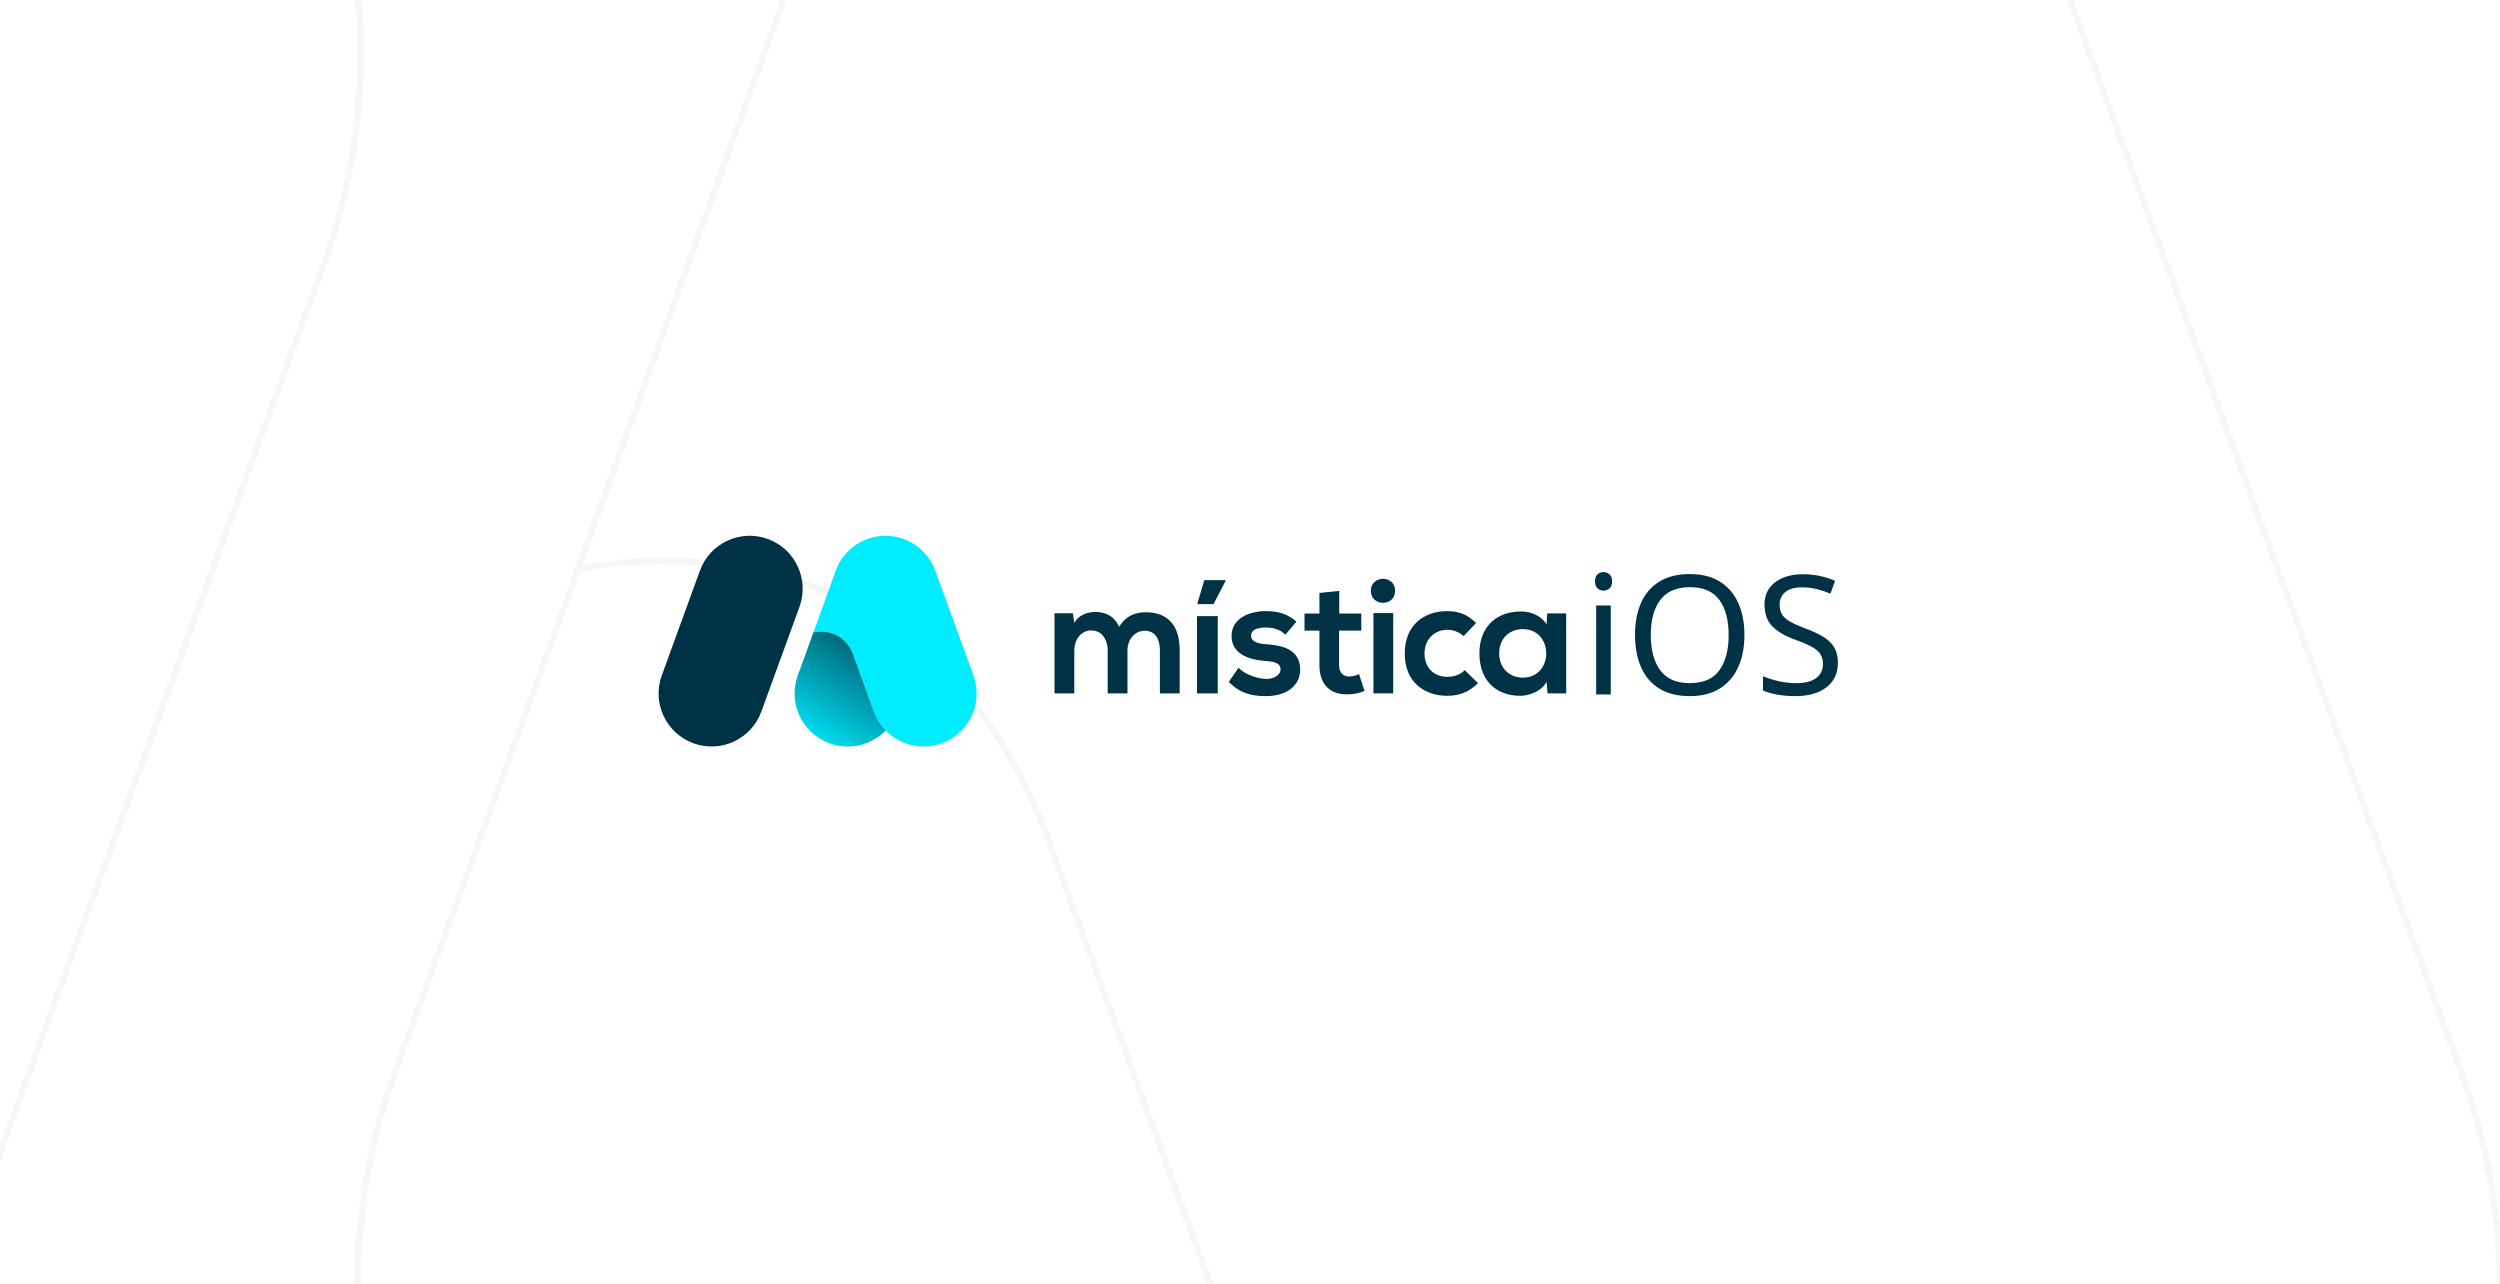
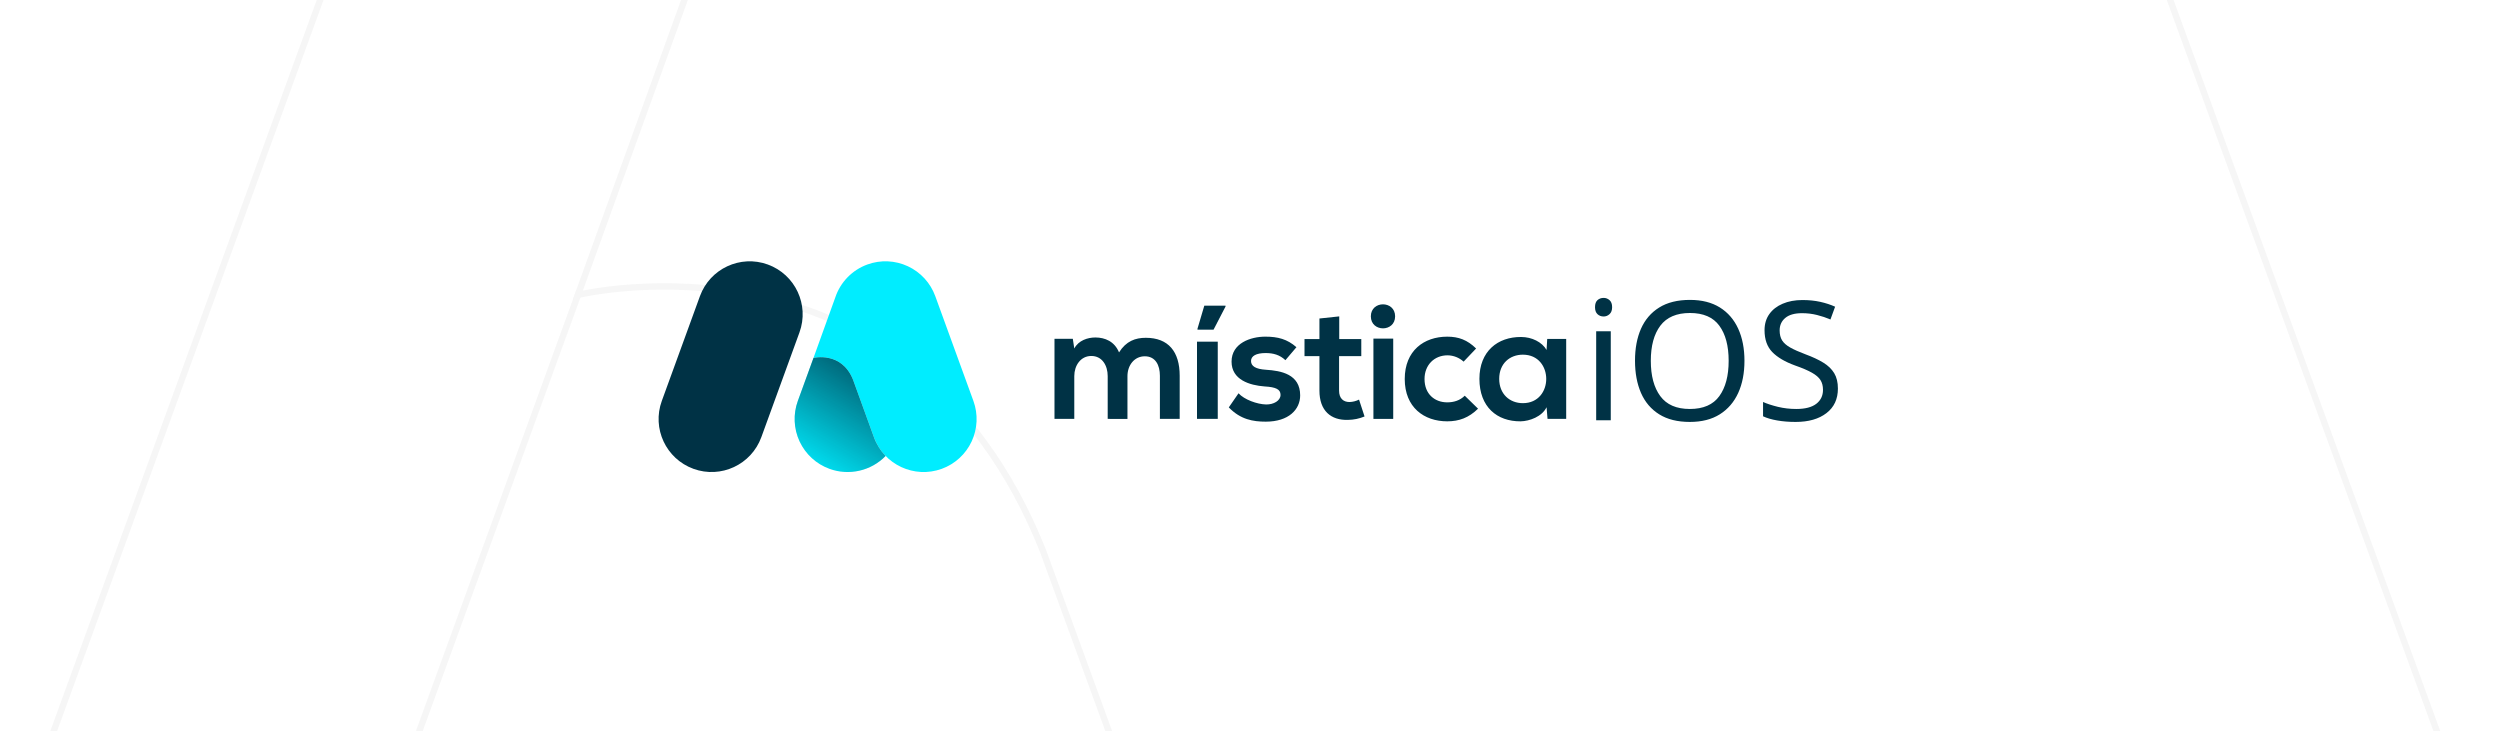
- <svg xmlns="http://www.w3.org/2000/svg" width="1566" height="804" viewBox="0 0 1566 804">
+ <svg xmlns="http://www.w3.org/2000/svg" width="838" height="245" viewBox="0 0 838 245">
  <defs>
    <linearGradient id="mistica-ios-a" x1="24.591%" x2="89.844%" y1="107.73%" y2="-24.007%">
      <stop offset="0%" stop-color="#003245" stop-opacity="0" />
      <stop offset="100%" stop-color="#003245" />
    </linearGradient>
  </defs>
  <g fill="none" fill-rule="evenodd">
-     <rect width="1566" height="804" fill="#FFF" />
-     <g transform="translate(-842 -359)">
-       <rect width="1566" height="458" x="842" y="532" fill="#FFF" fill-rule="nonzero" />
-       <rect width="1566" height="804" x="842" y="359" fill="#FFF" fill-opacity=".908" fill-rule="nonzero" />
-       <g stroke="#EAEAEA" stroke-width="4" opacity=".43">
-         <path d="M1044.22,526.277 L761.554,1301.919 C687.406,1505.397 462.138,1610.309 258.406,1536.247 C54.675,1462.186 -50.372,1237.199 23.782,1033.725 L306.443,258.083 C380.596,54.609 605.864,-50.307 809.595,23.75 L809.595,23.755 C1013.327,97.811 1118.369,322.803 1044.22,526.277 Z M1204,715.649 C1204,715.649 1411.341,665.035 1495.386,876.138 L1508.279,911.486 L1649.705,1299.241 C1723.542,1501.674 1947.843,1606.048 2150.7,1532.372 C2353.558,1458.69 2458.156,1234.854 2384.32,1032.422 L2102.868,260.761 C2029.032,58.324 1804.731,-46.051 1601.869,27.631 C1485.655,69.839 1401.696,161.329 1365.053,269.838 L1204,715.649 Z" />
-         <path d="M1204.882,713.319 L1089.623,1030.216 C1015.964,1232.733 1120.312,1456.654 1322.682,1530.364 C1471.676,1584.628 1632.252,1542.337 1736,1435.439" />
+     <rect width="838" height="245" fill="#FFF" />
+     <g transform="translate(-450.572 -284.109)">
+       <rect width="838" height="245.086" x="450.572" y="284.685" fill="#FFF" fill-rule="nonzero" />
+       <rect width="838" height="430.238" x="450.572" y="192.109" fill="#FFF" fill-opacity=".908" fill-rule="nonzero" />
+       <g stroke="#EAEAEA" stroke-width="2.14" opacity=".43">
+         <path d="M558.784,281.622 L407.524,696.685 C367.845,805.57 247.3,861.71 138.279,822.079 C29.258,782.447 -26.955,662.051 12.726,553.168 L163.984,138.106 C203.665,29.222 324.211,-26.92 433.232,12.709 L433.232,12.712 C542.253,52.341 598.463,172.739 558.784,281.622 Z M644.286,382.959 C644.286,382.959 755.239,355.875 800.213,468.84 L807.112,487.755 L882.793,695.252 C922.304,803.578 1042.332,859.431 1150.886,820.005 C1259.439,780.576 1315.412,660.797 1275.901,552.471 L1125.29,139.539 C1085.779,31.21 965.75,-24.643 857.194,14.786 C795.006,37.372 750.078,86.33 730.469,144.396 L644.286,382.959 Z" />
+         <path d="M644.758,381.712 L583.08,551.291 C543.664,659.662 599.503,779.486 707.795,818.93 C787.525,847.968 873.453,825.338 928.971,768.134" />
      </g>
-       <g fill-rule="nonzero" transform="translate(1245 685)">
-         <rect width="136.196" height="66.352" x="-13.428" y="42.429" fill="#003245" rx="33.176" transform="rotate(-70 54.67 75.605)" />
-         <path fill="#00EDFF" d="M106.564,70.132 C106.564,70.132 124.164,65.828 131.296,83.784 L132.4,86.8 L144.4,119.78 C150.67,136.991 169.703,145.863 186.916,139.6 L186.916,139.6 C195.184,136.591 201.919,130.421 205.637,122.447 C209.356,114.473 209.754,105.348 206.744,97.08 L182.856,31.444 C179.85,23.173 173.681,16.436 165.706,12.715 C157.732,8.993 148.606,8.592 140.336,11.6 L140.336,11.6 C130.845,15.042 123.444,22.628 120.236,32.2 L106.564,70.132 Z" />
-         <path fill="#00EDFF" d="M144.4,119.768 L132.4,86.8 L131.304,83.796 C124.172,65.84 106.572,70.144 106.572,70.144 L96.76,97.076 C93.749,105.344 94.146,114.47 97.865,122.445 C101.584,130.421 108.319,136.591 116.588,139.6 L116.588,139.6 C128.875,144.076 142.645,140.917 151.752,131.532 C148.497,128.175 145.991,124.165 144.4,119.768 Z" />
-         <path fill="url(#mistica-ios-a)" d="M144.4,119.768 L132.4,86.8 L131.304,83.796 C124.172,65.84 106.572,70.144 106.572,70.144 L96.76,97.076 C93.749,105.344 94.146,114.47 97.865,122.445 C101.584,130.421 108.319,136.591 116.588,139.6 L116.588,139.6 C128.875,144.076 142.645,140.917 151.752,131.532 C148.497,128.175 145.991,124.165 144.4,119.768 Z" />
-         <path fill="#003245" d="M290.86,108.324 L290.86,81.5 C290.86,74.896 287.408,68.904 280.6,68.904 C273.896,68.904 269.932,74.904 269.932,81.5 L269.932,108.324 L257.532,108.324 L257.532,58.132 L269.016,58.132 L269.928,64.228 C272.572,59.152 278.36,57.32 283.128,57.32 C289.128,57.32 295.128,59.76 297.96,66.668 C302.432,59.556 308.224,57.524 314.724,57.524 C328.948,57.524 335.96,66.26 335.96,81.3 L335.96,108.324 L323.56,108.324 L323.56,81.3 C323.56,74.696 320.816,69.108 314.112,69.108 C307.408,69.108 303.24,74.896 303.24,81.508 L303.24,108.332 L290.86,108.324 Z M346.8,108.324 L346.8,59.964 L359.804,59.964 L359.804,108.324 L346.8,108.324 Z M364.68,37.408 L351.372,37.408 L347.104,51.836 L347.104,52.444 L357.16,52.444 L364.68,37.916 L364.68,37.408 Z M402.184,71.544 C398.628,68.192 394.584,67.076 389.784,67.076 C383.892,67.076 380.64,68.904 380.64,72.052 C380.64,75.304 383.588,77.132 389.988,77.54 C399.436,78.148 411.424,80.284 411.424,93.592 C411.424,102.432 404.224,110.052 389.888,110.052 C381.96,110.052 374.036,108.732 366.72,101.112 L372.816,92.272 C376.372,96.232 384.5,99.18 390.088,99.28 C394.764,99.384 399.132,96.944 399.132,93.28 C399.132,89.824 396.288,88.404 389.176,87.996 C379.728,87.284 368.448,83.832 368.448,72.452 C368.448,60.852 380.448,56.804 389.58,56.804 C397.404,56.804 403.296,58.328 409.088,63.408 L402.184,71.544 Z M435.896,44.112 L435.896,58.336 L449.712,58.336 L449.712,69.004 L435.792,69.004 L435.792,90.644 C435.792,95.42 438.436,97.756 442.296,97.756 C444.384,97.698 446.433,97.177 448.296,96.232 L451.752,106.8 C448.499,108.159 445.017,108.882 441.492,108.932 C430.62,109.332 423.492,103.144 423.492,90.644 L423.492,69.004 L414.144,69.004 L414.144,58.336 L423.492,58.336 L423.492,45.432 L435.896,44.112 Z M522.852,101.924 C517.06,107.612 510.964,109.848 503.548,109.848 C489.02,109.848 476.928,101.112 476.928,83.332 C476.928,65.552 489.02,56.812 503.548,56.812 C510.66,56.812 516.148,58.844 521.632,64.228 L513.808,72.46 C511.055,69.951 507.476,68.541 503.752,68.496 C495.42,68.496 489.324,74.592 489.324,83.332 C489.324,92.88 495.828,97.96 503.548,97.96 C507.512,97.96 511.472,96.844 514.52,93.796 L522.852,101.924 Z M566.172,58.236 L578.06,58.236 L578.06,108.324 L566.376,108.324 L565.768,101.008 C562.92,106.9 555.1,109.748 549.512,109.848 C534.676,109.948 523.704,100.804 523.704,83.228 C523.704,65.956 535.184,56.916 549.816,57.016 C556.52,57.016 562.92,60.168 565.768,65.144 L566.172,58.236 Z M536.1,83.228 C536.1,92.78 542.704,98.468 550.932,98.468 C570.44,98.468 570.44,68.092 550.932,68.092 C542.704,68.092 536.1,73.68 536.1,83.228 Z" />
-         <polygon fill="#003245" points="457.312 58.032 457.312 108.324 469.712 108.324 469.712 58.032" />
-         <path fill="#003245" d="M470.9,44.084 C470.9,54.116 455.7,54.116 455.7,44.084 C455.7,34.052 470.9,34.048 470.9,44.084 Z" />
-         <text fill="#003245" font-family="Nexa-Light, Nexa" font-size="104" font-weight="300" transform="translate(588 12)">
-           <tspan x="0" y="97">iOS</tspan>
+       <g fill-rule="nonzero" transform="translate(666.226 366.558)">
+         <rect width="72.881" height="35.506" x="-7.186" y="22.705" fill="#003245" rx="17.753" transform="rotate(-70 29.255 40.458)" />
+         <path fill="#00EDFF" d="M57.025,37.529 C57.025,37.529 66.443,35.226 70.259,44.835 L70.85,46.449 L77.272,64.097 C80.627,73.307 90.811,78.055 100.023,74.703 L100.023,74.703 C104.447,73.093 108.051,69.791 110.041,65.524 C112.031,61.257 112.244,56.374 110.633,51.95 L97.85,16.826 C96.241,12.401 92.94,8.795 88.673,6.804 C84.406,4.812 79.522,4.598 75.097,6.207 L75.097,6.207 C70.018,8.05 66.058,12.109 64.341,17.231 L57.025,37.529 Z" />
+         <path fill="#00EDFF" d="M77.272,64.09 L70.85,46.449 L70.264,44.841 C66.447,35.232 57.029,37.536 57.029,37.536 L51.778,51.947 C50.167,56.372 50.38,61.255 52.37,65.523 C54.36,69.791 57.964,73.093 62.389,74.703 L62.389,74.703 C68.964,77.098 76.332,75.407 81.206,70.386 C79.464,68.589 78.123,66.443 77.272,64.09 Z" />
+         <path fill="url(#mistica-ios-a)" d="M77.272,64.09 L70.85,46.449 L70.264,44.841 C66.447,35.232 57.029,37.536 57.029,37.536 L51.778,51.947 C50.167,56.372 50.38,61.255 52.37,65.523 C54.36,69.791 57.964,73.093 62.389,74.703 L62.389,74.703 C68.964,77.098 76.332,75.407 81.206,70.386 C79.464,68.589 78.123,66.443 77.272,64.09 Z" />
+         <path fill="#003245" d="M155.645,57.966 L155.645,43.612 C155.645,40.078 153.798,36.872 150.155,36.872 C146.568,36.872 144.446,40.083 144.446,43.612 L144.446,57.966 L137.811,57.966 L137.811,31.108 L143.956,31.108 L144.444,34.37 C145.859,31.653 148.956,30.673 151.508,30.673 C154.719,30.673 157.929,31.979 159.445,35.675 C161.838,31.87 164.937,30.782 168.416,30.782 C176.027,30.782 179.779,35.457 179.779,43.505 L179.779,57.966 L173.144,57.966 L173.144,43.505 C173.144,39.971 171.675,36.981 168.088,36.981 C164.501,36.981 162.27,40.078 162.27,43.617 L162.27,57.971 L155.645,57.966 Z M185.58,57.966 L185.58,32.088 L192.539,32.088 L192.539,57.966 L185.58,57.966 Z M195.148,20.018 L188.027,20.018 L185.743,27.739 L185.743,28.064 L191.124,28.064 L195.148,20.29 L195.148,20.018 Z M215.217,38.285 C213.314,36.491 211.15,35.894 208.582,35.894 C205.429,35.894 203.689,36.872 203.689,38.557 C203.689,40.297 205.266,41.275 208.691,41.493 C213.747,41.819 220.162,42.962 220.162,50.083 C220.162,54.814 216.309,58.891 208.637,58.891 C204.395,58.891 200.155,58.185 196.24,54.107 L199.502,49.377 C201.405,51.496 205.754,53.073 208.744,53.127 C211.247,53.182 213.584,51.877 213.584,49.916 C213.584,48.067 212.062,47.307 208.256,47.089 C203.201,46.708 197.164,44.86 197.164,38.771 C197.164,32.563 203.586,30.397 208.473,30.397 C212.659,30.397 215.812,31.213 218.912,33.931 L215.217,38.285 Z M233.257,23.605 L233.257,31.217 L240.65,31.217 L240.65,36.926 L233.202,36.926 L233.202,48.506 C233.202,51.061 234.616,52.311 236.682,52.311 C237.799,52.28 238.896,52.002 239.893,51.496 L241.742,57.151 C240.002,57.878 238.138,58.265 236.252,58.292 C230.434,58.506 226.62,55.195 226.62,48.506 L226.62,36.926 L221.617,36.926 L221.617,31.217 L226.62,31.217 L226.62,24.312 L233.257,23.605 Z M279.789,54.542 C276.69,57.585 273.428,58.782 269.459,58.782 C261.685,58.782 255.214,54.107 255.214,44.593 C255.214,35.078 261.685,30.401 269.459,30.401 C273.265,30.401 276.202,31.489 279.136,34.37 L274.95,38.775 C273.476,37.432 271.561,36.678 269.568,36.654 C265.11,36.654 261.848,39.916 261.848,44.593 C261.848,49.702 265.328,52.42 269.459,52.42 C271.58,52.42 273.7,51.823 275.331,50.192 L279.789,54.542 Z M302.971,31.163 L309.332,31.163 L309.332,57.966 L303.08,57.966 L302.755,54.052 C301.23,57.204 297.046,58.728 294.056,58.782 C286.117,58.836 280.245,53.942 280.245,44.537 C280.245,35.294 286.388,30.457 294.218,30.51 C297.806,30.51 301.23,32.197 302.755,34.86 L302.971,31.163 Z M286.879,44.537 C286.879,49.649 290.412,52.692 294.815,52.692 C305.255,52.692 305.255,36.437 294.815,36.437 C290.412,36.437 286.879,39.428 286.879,44.537 Z" />
+         <polygon fill="#003245" points="244.717 31.054 244.717 57.966 251.353 57.966 251.353 31.054" />
+         <path fill="#003245" d="M251.989,23.59 C251.989,28.959 243.855,28.959 243.855,23.59 C243.855,18.222 251.989,18.22 251.989,23.59 Z" />
+         <text fill="#003245" font-family="Nexa-Light, Nexa" font-size="55.653" font-weight="300" transform="translate(314.651 6.421)">
+           <tspan x="0" y="52">iOS</tspan>
        </text>
      </g>
    </g>
  </g>
</svg>
